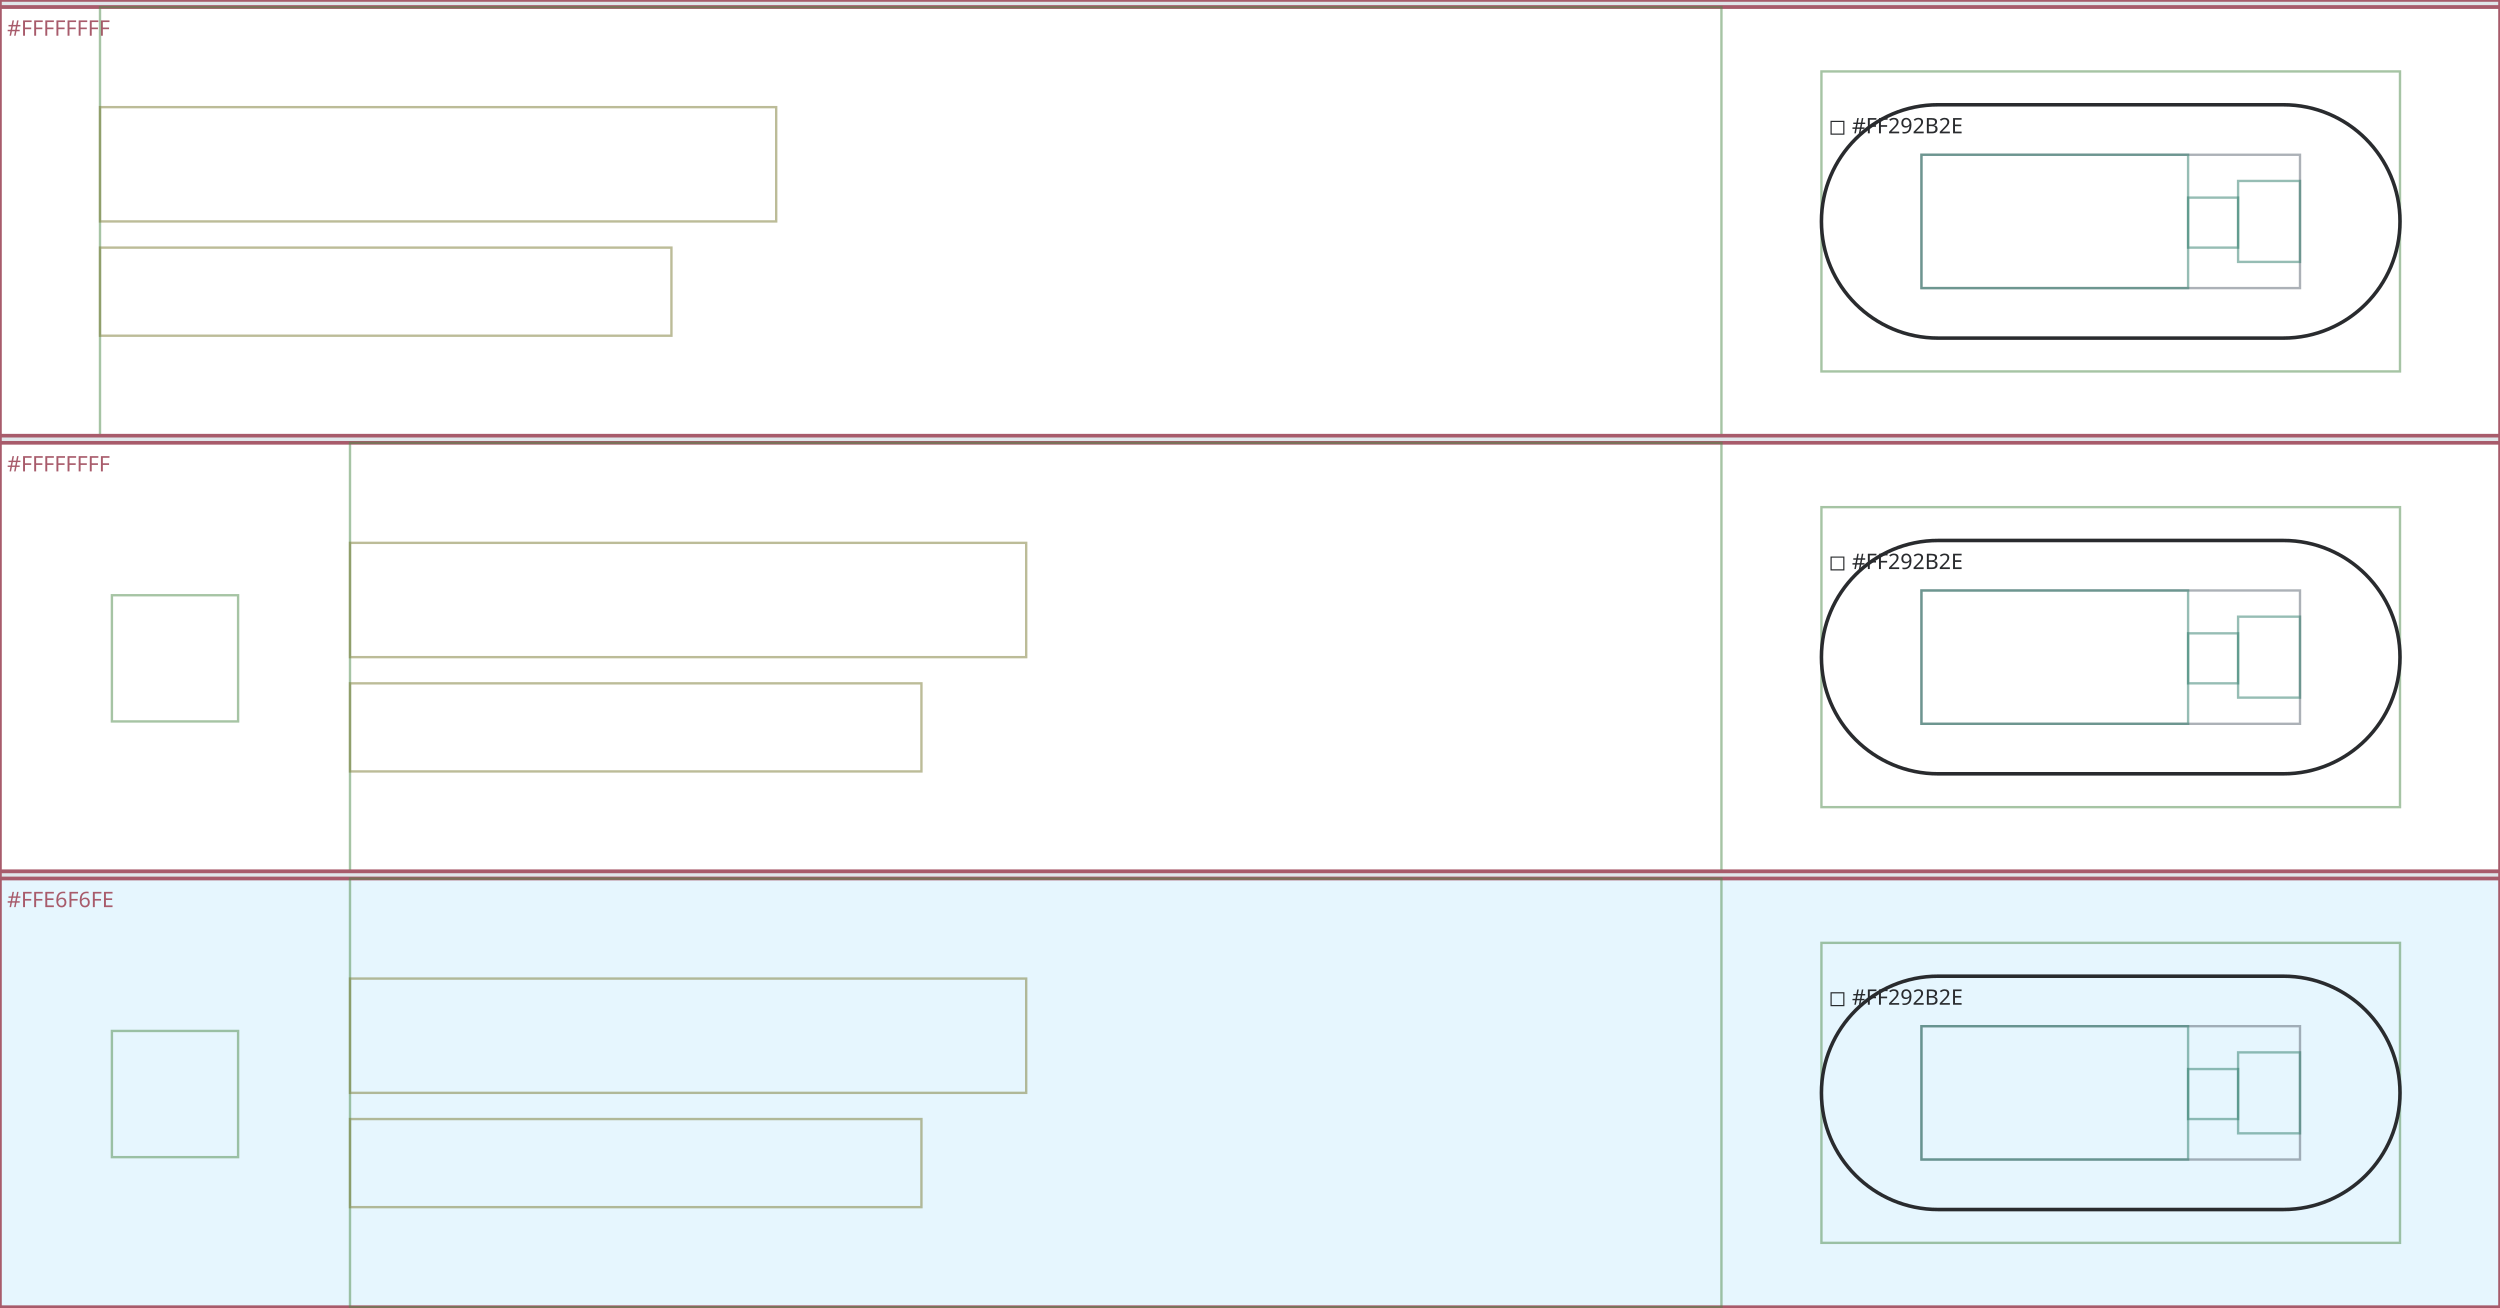
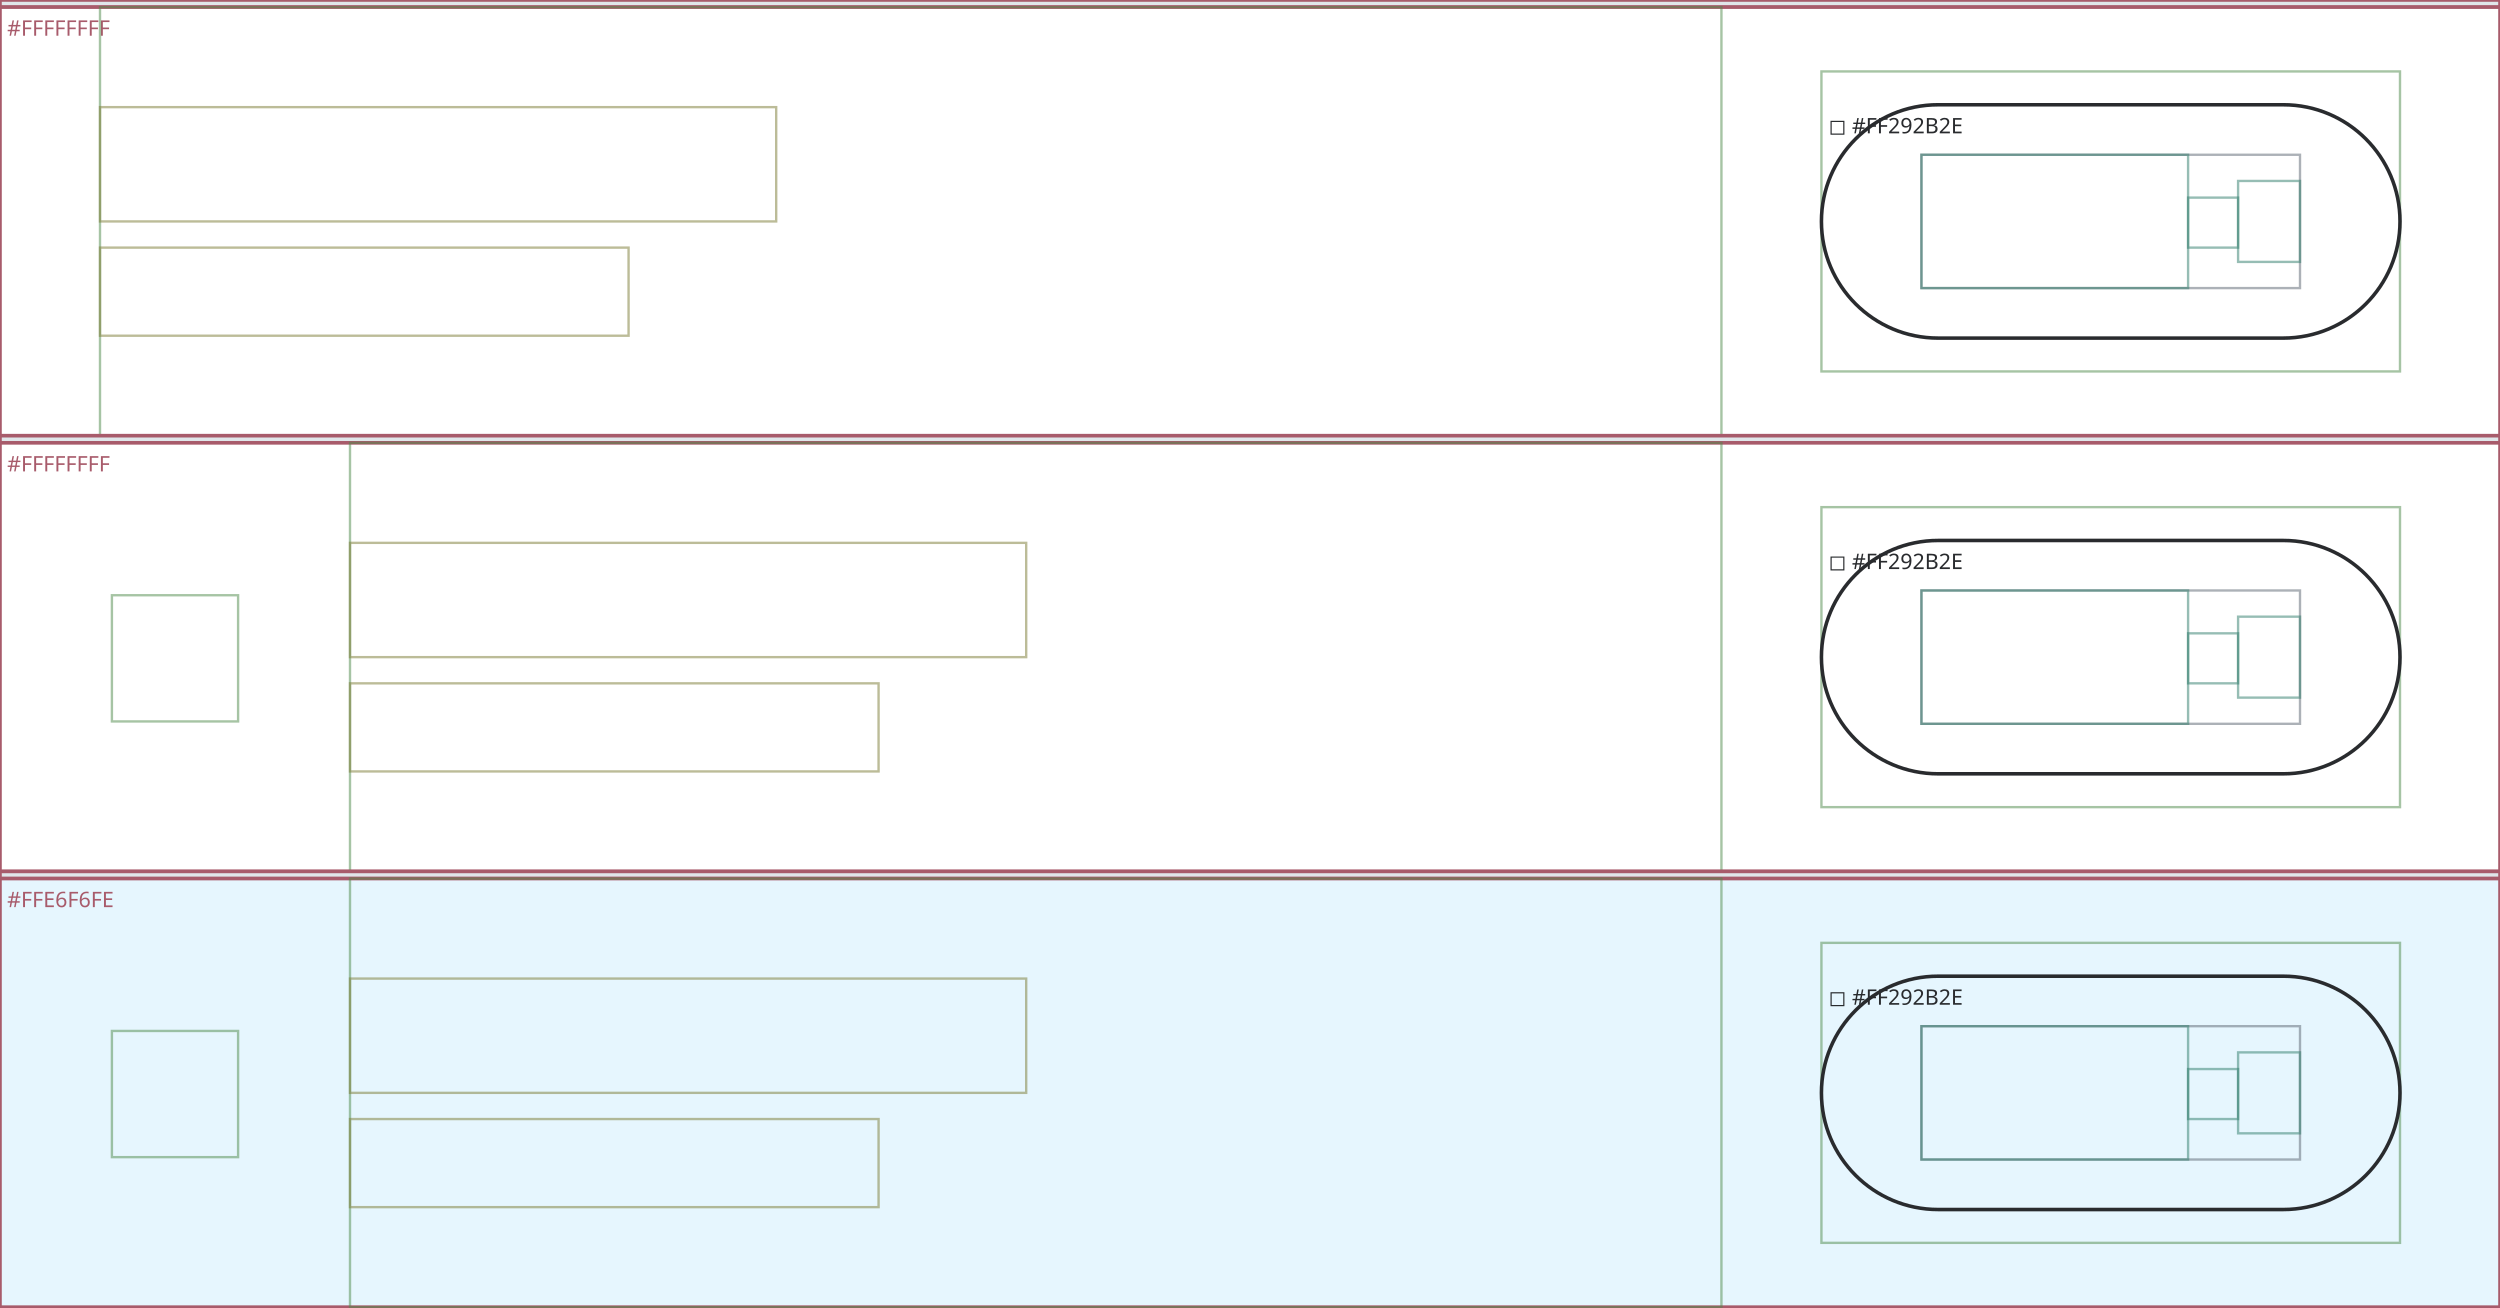
<svg xmlns="http://www.w3.org/2000/svg" viewBox="0 0 1050 549" width="1050" height="549" role="img" aria-label="Content/Bookmark row layout wireframe">
  <rect width="1050" height="549" fill="#ffffff" />
  <g>
    <rect x="0" y="0" width="1050" height="549" fill="none" fill-opacity="0" stroke="#5B6470" stroke-width="1" stroke-opacity="0.5" />
  </g>
  <g>
    <rect x="0" y="0" width="1050" height="549" fill="none" fill-opacity="0" stroke="#2E7D6B" stroke-width="1" stroke-opacity="0.5" />
  </g>
  <g>
    <rect x="0" y="0" width="1050" height="549" fill="#FFFFFF" fill-opacity="1" stroke="#8E6BA8" stroke-width="1.5" stroke-opacity="1" />
    <text x="3" y="12" font-family="system-ui, sans-serif" font-size="9" fill="#8E6BA8">#FFFFFFFF</text>
  </g>
  <g>
    <rect x="0" y="0" width="1050" height="549" fill="none" fill-opacity="0" stroke="#B0813B" stroke-width="1" stroke-opacity="0.5" />
  </g>
  <g>
    <rect x="0" y="0" width="1050" height="183" fill="none" fill-opacity="0" stroke="#3B72A8" stroke-width="1" stroke-opacity="0.5" />
  </g>
  <g>
    <rect x="0" y="0" width="1050" height="3" fill="#E0E6EA" fill-opacity="1" stroke="#A85B6B" stroke-width="1.5" stroke-opacity="1" />
    <text x="3" y="12" font-family="system-ui, sans-serif" font-size="9" fill="#A85B6B">#FFE0E6EA</text>
  </g>
  <g>
    <rect x="0" y="3" width="1050" height="180" fill="#FFFFFF" fill-opacity="1" stroke="#A85B6B" stroke-width="1.5" stroke-opacity="1" />
    <text x="3" y="15" font-family="system-ui, sans-serif" font-size="9" fill="#A85B6B">#FFFFFFFF</text>
  </g>
  <g>
    <rect x="42" y="3" width="681" height="180" fill="none" fill-opacity="0" stroke="#4F8A4A" stroke-width="1" stroke-opacity="0.5" />
  </g>
  <g>
    <rect x="42" y="45" width="284" height="48" fill="none" fill-opacity="0" stroke="#7A7A33" stroke-width="1" stroke-opacity="0.5" />
  </g>
  <g>
-     <rect x="42" y="104" width="240" height="37" fill="none" fill-opacity="0" stroke="#7A7A33" stroke-width="1" stroke-opacity="0.5" />
+     <rect x="42" y="104" width="222" height="37" fill="none" fill-opacity="0" stroke="#7A7A33" stroke-width="1" stroke-opacity="0.5" />
  </g>
  <g>
    <rect x="765" y="30" width="243" height="126" fill="none" fill-opacity="0" stroke="#4F8A4A" stroke-width="1" stroke-opacity="0.5" />
  </g>
  <g>
    <path d="M814,44 H959 A49,49 0 0 1 1008,93 V93 A49,49 0 0 1 959,142 H814 A49,49 0 0 1 765,93 V93 A49,49 0 0 1 814,44 Z" fill="none" fill-opacity="0" stroke="#292B2E" stroke-width="1.5" stroke-opacity="1" />
    <text x="768" y="56" font-family="system-ui, sans-serif" font-size="9" fill="#292B2E">◻ #FF292B2E</text>
  </g>
  <g>
    <rect x="807" y="65" width="159" height="56" fill="none" fill-opacity="0" stroke="#5B6470" stroke-width="1" stroke-opacity="0.5" />
  </g>
  <g>
    <rect x="807" y="65" width="112" height="56" fill="none" fill-opacity="0" stroke="#2E7D6B" stroke-width="1" stroke-opacity="0.5" />
  </g>
  <g>
    <rect x="919" y="83" width="21" height="21" fill="none" fill-opacity="0" stroke="#2E7D6B" stroke-width="1" stroke-opacity="0.5" />
  </g>
  <g>
    <rect x="940" y="76" width="26" height="34" fill="none" fill-opacity="0" stroke="#2E7D6B" stroke-width="1" stroke-opacity="0.5" />
  </g>
  <g>
    <rect x="0" y="183" width="1050" height="183" fill="none" fill-opacity="0" stroke="#3B72A8" stroke-width="1" stroke-opacity="0.5" />
  </g>
  <g>
    <rect x="0" y="183" width="1050" height="3" fill="#E0E6EA" fill-opacity="1" stroke="#A85B6B" stroke-width="1.5" stroke-opacity="1" />
    <text x="3" y="195" font-family="system-ui, sans-serif" font-size="9" fill="#A85B6B">#FFE0E6EA</text>
  </g>
  <g>
    <rect x="0" y="186" width="1050" height="180" fill="#FFFFFF" fill-opacity="1" stroke="#A85B6B" stroke-width="1.5" stroke-opacity="1" />
    <text x="3" y="198" font-family="system-ui, sans-serif" font-size="9" fill="#A85B6B">#FFFFFFFF</text>
  </g>
  <g>
    <rect x="47" y="250" width="53" height="53" fill="none" fill-opacity="0" stroke="#4F8A4A" stroke-width="1" stroke-opacity="0.5" />
  </g>
  <g>
    <rect x="147" y="186" width="576" height="180" fill="none" fill-opacity="0" stroke="#4F8A4A" stroke-width="1" stroke-opacity="0.5" />
  </g>
  <g>
    <rect x="147" y="228" width="284" height="48" fill="none" fill-opacity="0" stroke="#7A7A33" stroke-width="1" stroke-opacity="0.5" />
  </g>
  <g>
-     <rect x="147" y="287" width="240" height="37" fill="none" fill-opacity="0" stroke="#7A7A33" stroke-width="1" stroke-opacity="0.5" />
+     <rect x="147" y="287" width="222" height="37" fill="none" fill-opacity="0" stroke="#7A7A33" stroke-width="1" stroke-opacity="0.5" />
  </g>
  <g>
    <rect x="765" y="213" width="243" height="126" fill="none" fill-opacity="0" stroke="#4F8A4A" stroke-width="1" stroke-opacity="0.5" />
  </g>
  <g>
    <path d="M814,227 H959 A49,49 0 0 1 1008,276 V276 A49,49 0 0 1 959,325 H814 A49,49 0 0 1 765,276 V276 A49,49 0 0 1 814,227 Z" fill="none" fill-opacity="0" stroke="#292B2E" stroke-width="1.5" stroke-opacity="1" />
    <text x="768" y="239" font-family="system-ui, sans-serif" font-size="9" fill="#292B2E">◻ #FF292B2E</text>
  </g>
  <g>
    <rect x="807" y="248" width="159" height="56" fill="none" fill-opacity="0" stroke="#5B6470" stroke-width="1" stroke-opacity="0.5" />
  </g>
  <g>
    <rect x="807" y="248" width="112" height="56" fill="none" fill-opacity="0" stroke="#2E7D6B" stroke-width="1" stroke-opacity="0.5" />
  </g>
  <g>
    <rect x="919" y="266" width="21" height="21" fill="none" fill-opacity="0" stroke="#2E7D6B" stroke-width="1" stroke-opacity="0.5" />
  </g>
  <g>
    <rect x="940" y="259" width="26" height="34" fill="none" fill-opacity="0" stroke="#2E7D6B" stroke-width="1" stroke-opacity="0.5" />
  </g>
  <g>
    <rect x="0" y="366" width="1050" height="183" fill="none" fill-opacity="0" stroke="#3B72A8" stroke-width="1" stroke-opacity="0.5" />
  </g>
  <g>
    <rect x="0" y="366" width="1050" height="3" fill="#E0E6EA" fill-opacity="1" stroke="#A85B6B" stroke-width="1.5" stroke-opacity="1" />
    <text x="3" y="378" font-family="system-ui, sans-serif" font-size="9" fill="#A85B6B">#FFE0E6EA</text>
  </g>
  <g>
    <rect x="0" y="369" width="1050" height="180" fill="#E6F6FE" fill-opacity="1" stroke="#A85B6B" stroke-width="1.5" stroke-opacity="1" />
    <text x="3" y="381" font-family="system-ui, sans-serif" font-size="9" fill="#A85B6B">#FFE6F6FE</text>
  </g>
  <g>
    <rect x="47" y="433" width="53" height="53" fill="none" fill-opacity="0" stroke="#4F8A4A" stroke-width="1" stroke-opacity="0.5" />
  </g>
  <g>
    <rect x="147" y="369" width="576" height="180" fill="none" fill-opacity="0" stroke="#4F8A4A" stroke-width="1" stroke-opacity="0.5" />
  </g>
  <g>
    <rect x="147" y="411" width="284" height="48" fill="none" fill-opacity="0" stroke="#7A7A33" stroke-width="1" stroke-opacity="0.5" />
  </g>
  <g>
-     <rect x="147" y="470" width="240" height="37" fill="none" fill-opacity="0" stroke="#7A7A33" stroke-width="1" stroke-opacity="0.5" />
+     <rect x="147" y="470" width="222" height="37" fill="none" fill-opacity="0" stroke="#7A7A33" stroke-width="1" stroke-opacity="0.5" />
  </g>
  <g>
    <rect x="765" y="396" width="243" height="126" fill="none" fill-opacity="0" stroke="#4F8A4A" stroke-width="1" stroke-opacity="0.5" />
  </g>
  <g>
    <path d="M814,410 H959 A49,49 0 0 1 1008,459 V459 A49,49 0 0 1 959,508 H814 A49,49 0 0 1 765,459 V459 A49,49 0 0 1 814,410 Z" fill="none" fill-opacity="0" stroke="#292B2E" stroke-width="1.5" stroke-opacity="1" />
    <text x="768" y="422" font-family="system-ui, sans-serif" font-size="9" fill="#292B2E">◻ #FF292B2E</text>
  </g>
  <g>
    <rect x="807" y="431" width="159" height="56" fill="none" fill-opacity="0" stroke="#5B6470" stroke-width="1" stroke-opacity="0.5" />
  </g>
  <g>
    <rect x="807" y="431" width="112" height="56" fill="none" fill-opacity="0" stroke="#2E7D6B" stroke-width="1" stroke-opacity="0.5" />
  </g>
  <g>
    <rect x="919" y="449" width="21" height="21" fill="none" fill-opacity="0" stroke="#2E7D6B" stroke-width="1" stroke-opacity="0.5" />
  </g>
  <g>
    <rect x="940" y="442" width="26" height="34" fill="none" fill-opacity="0" stroke="#2E7D6B" stroke-width="1" stroke-opacity="0.5" />
  </g>
</svg>
